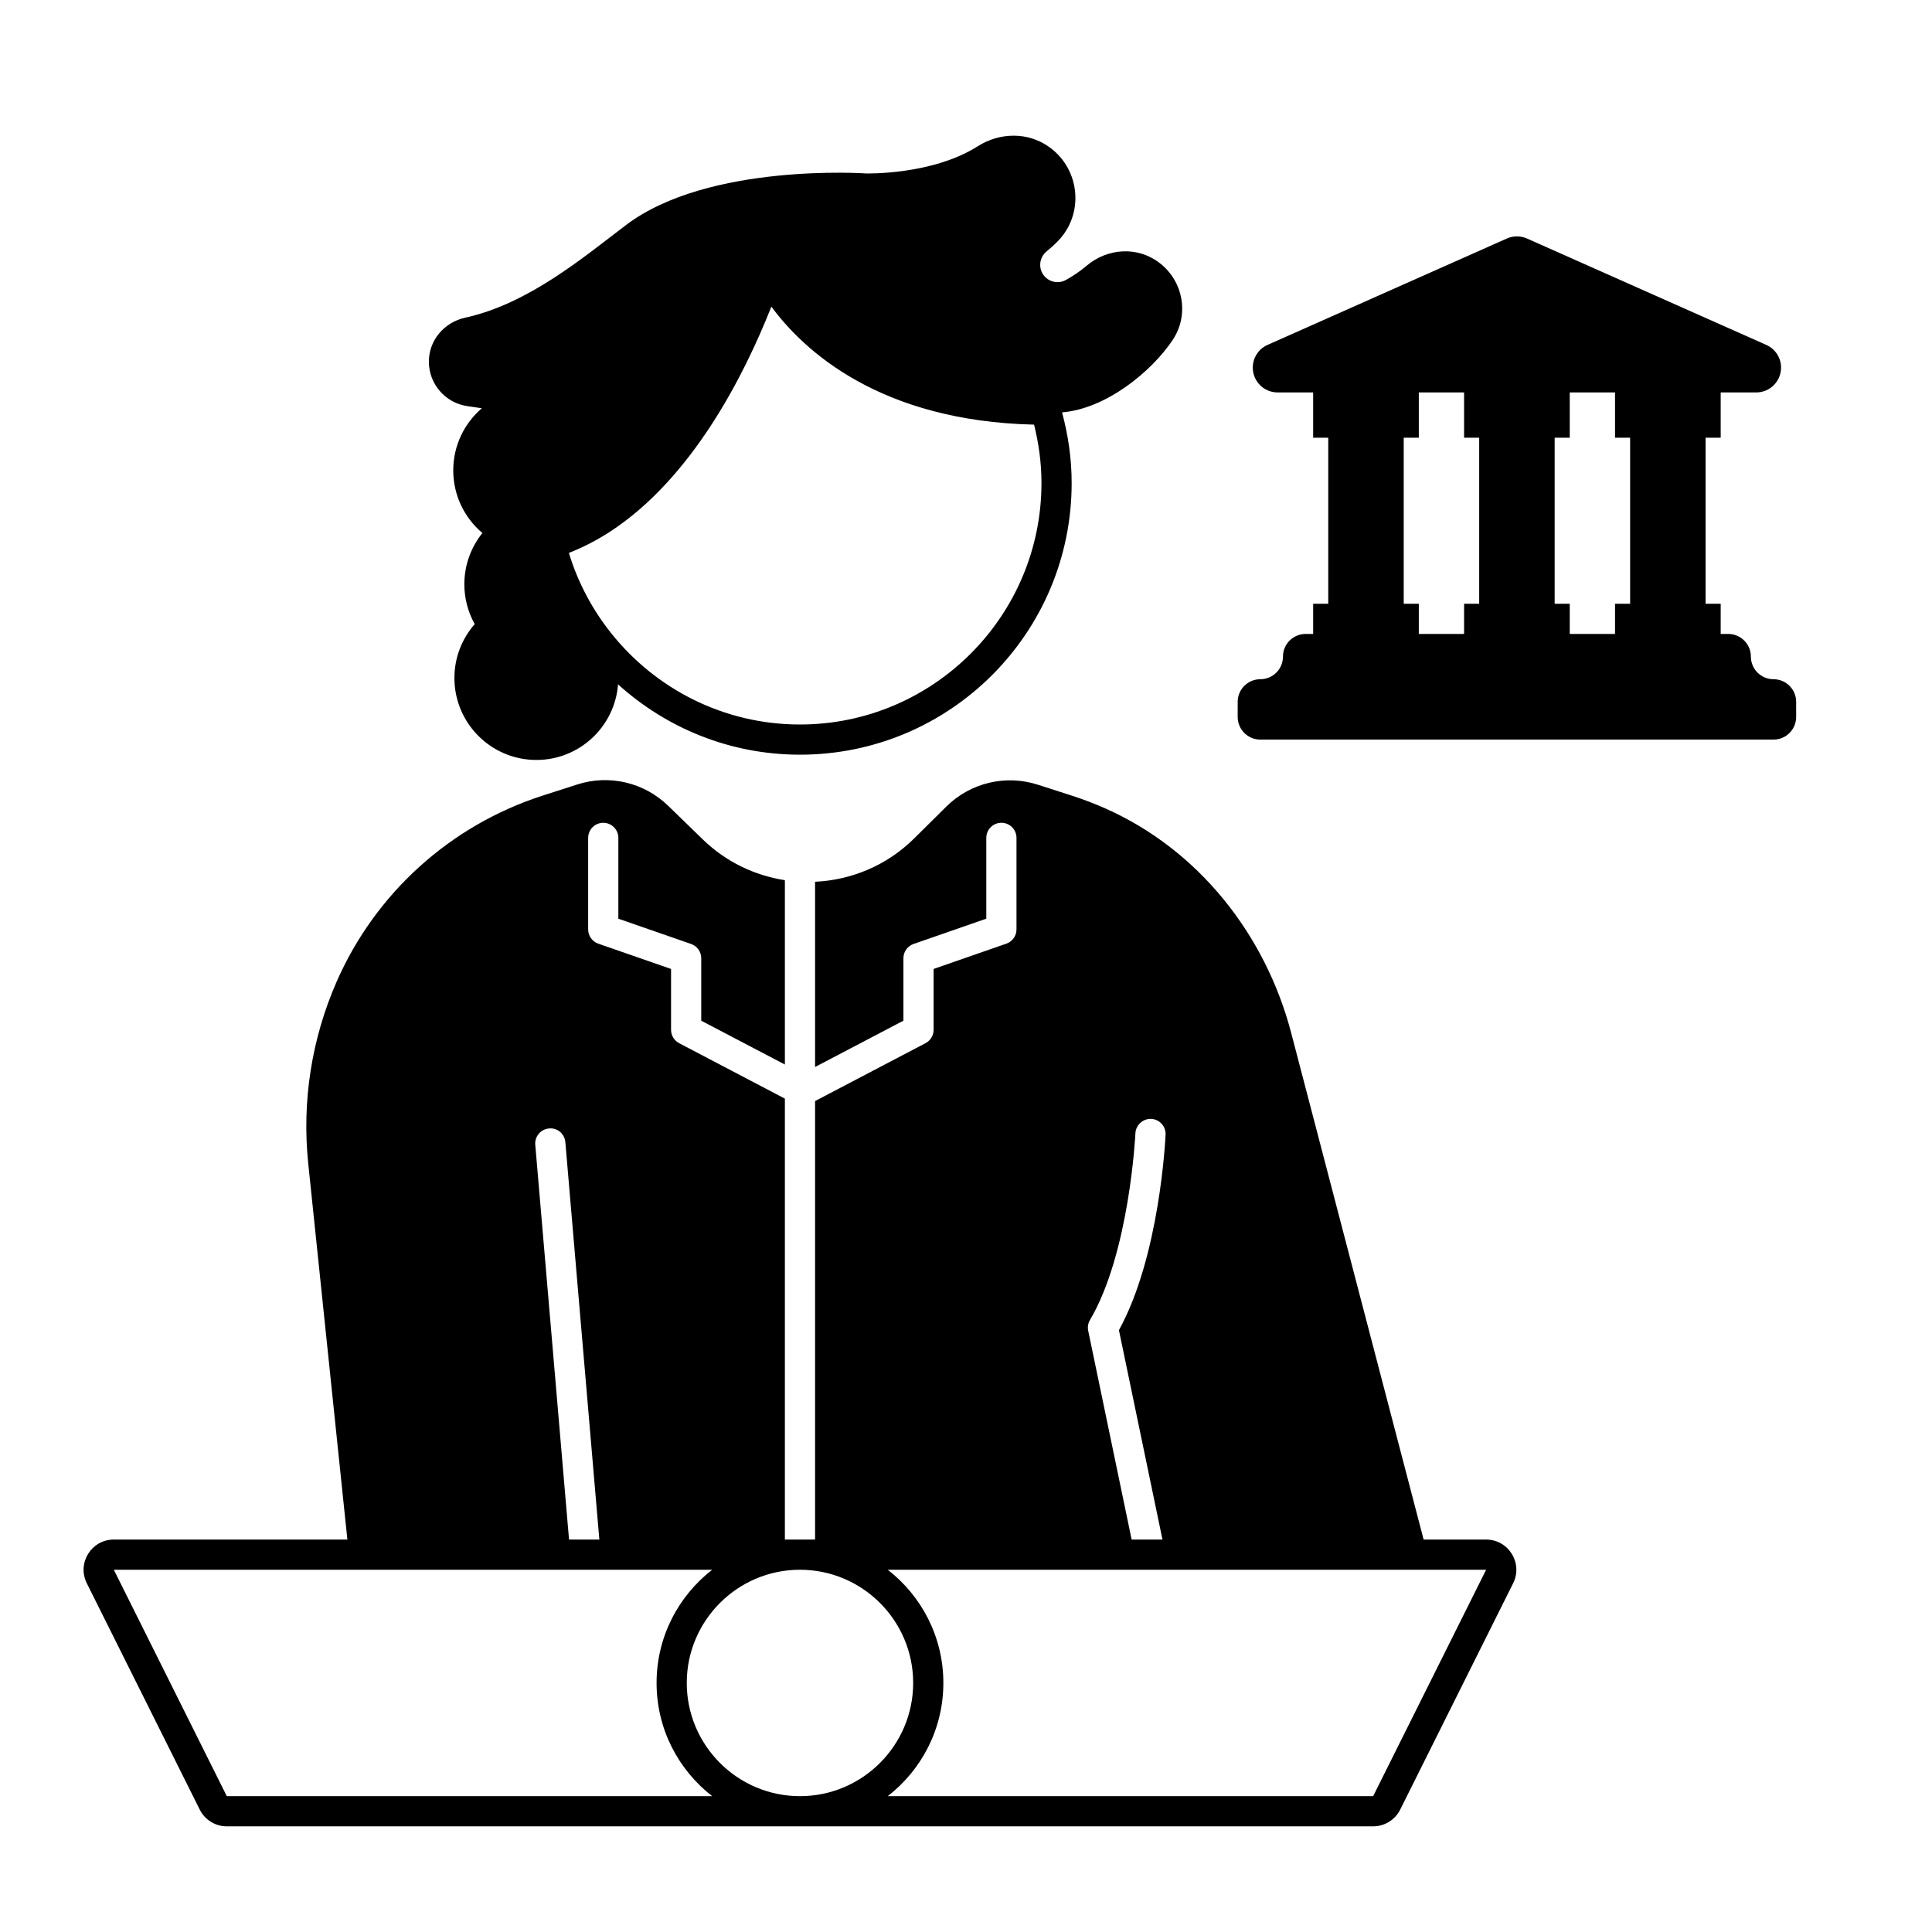
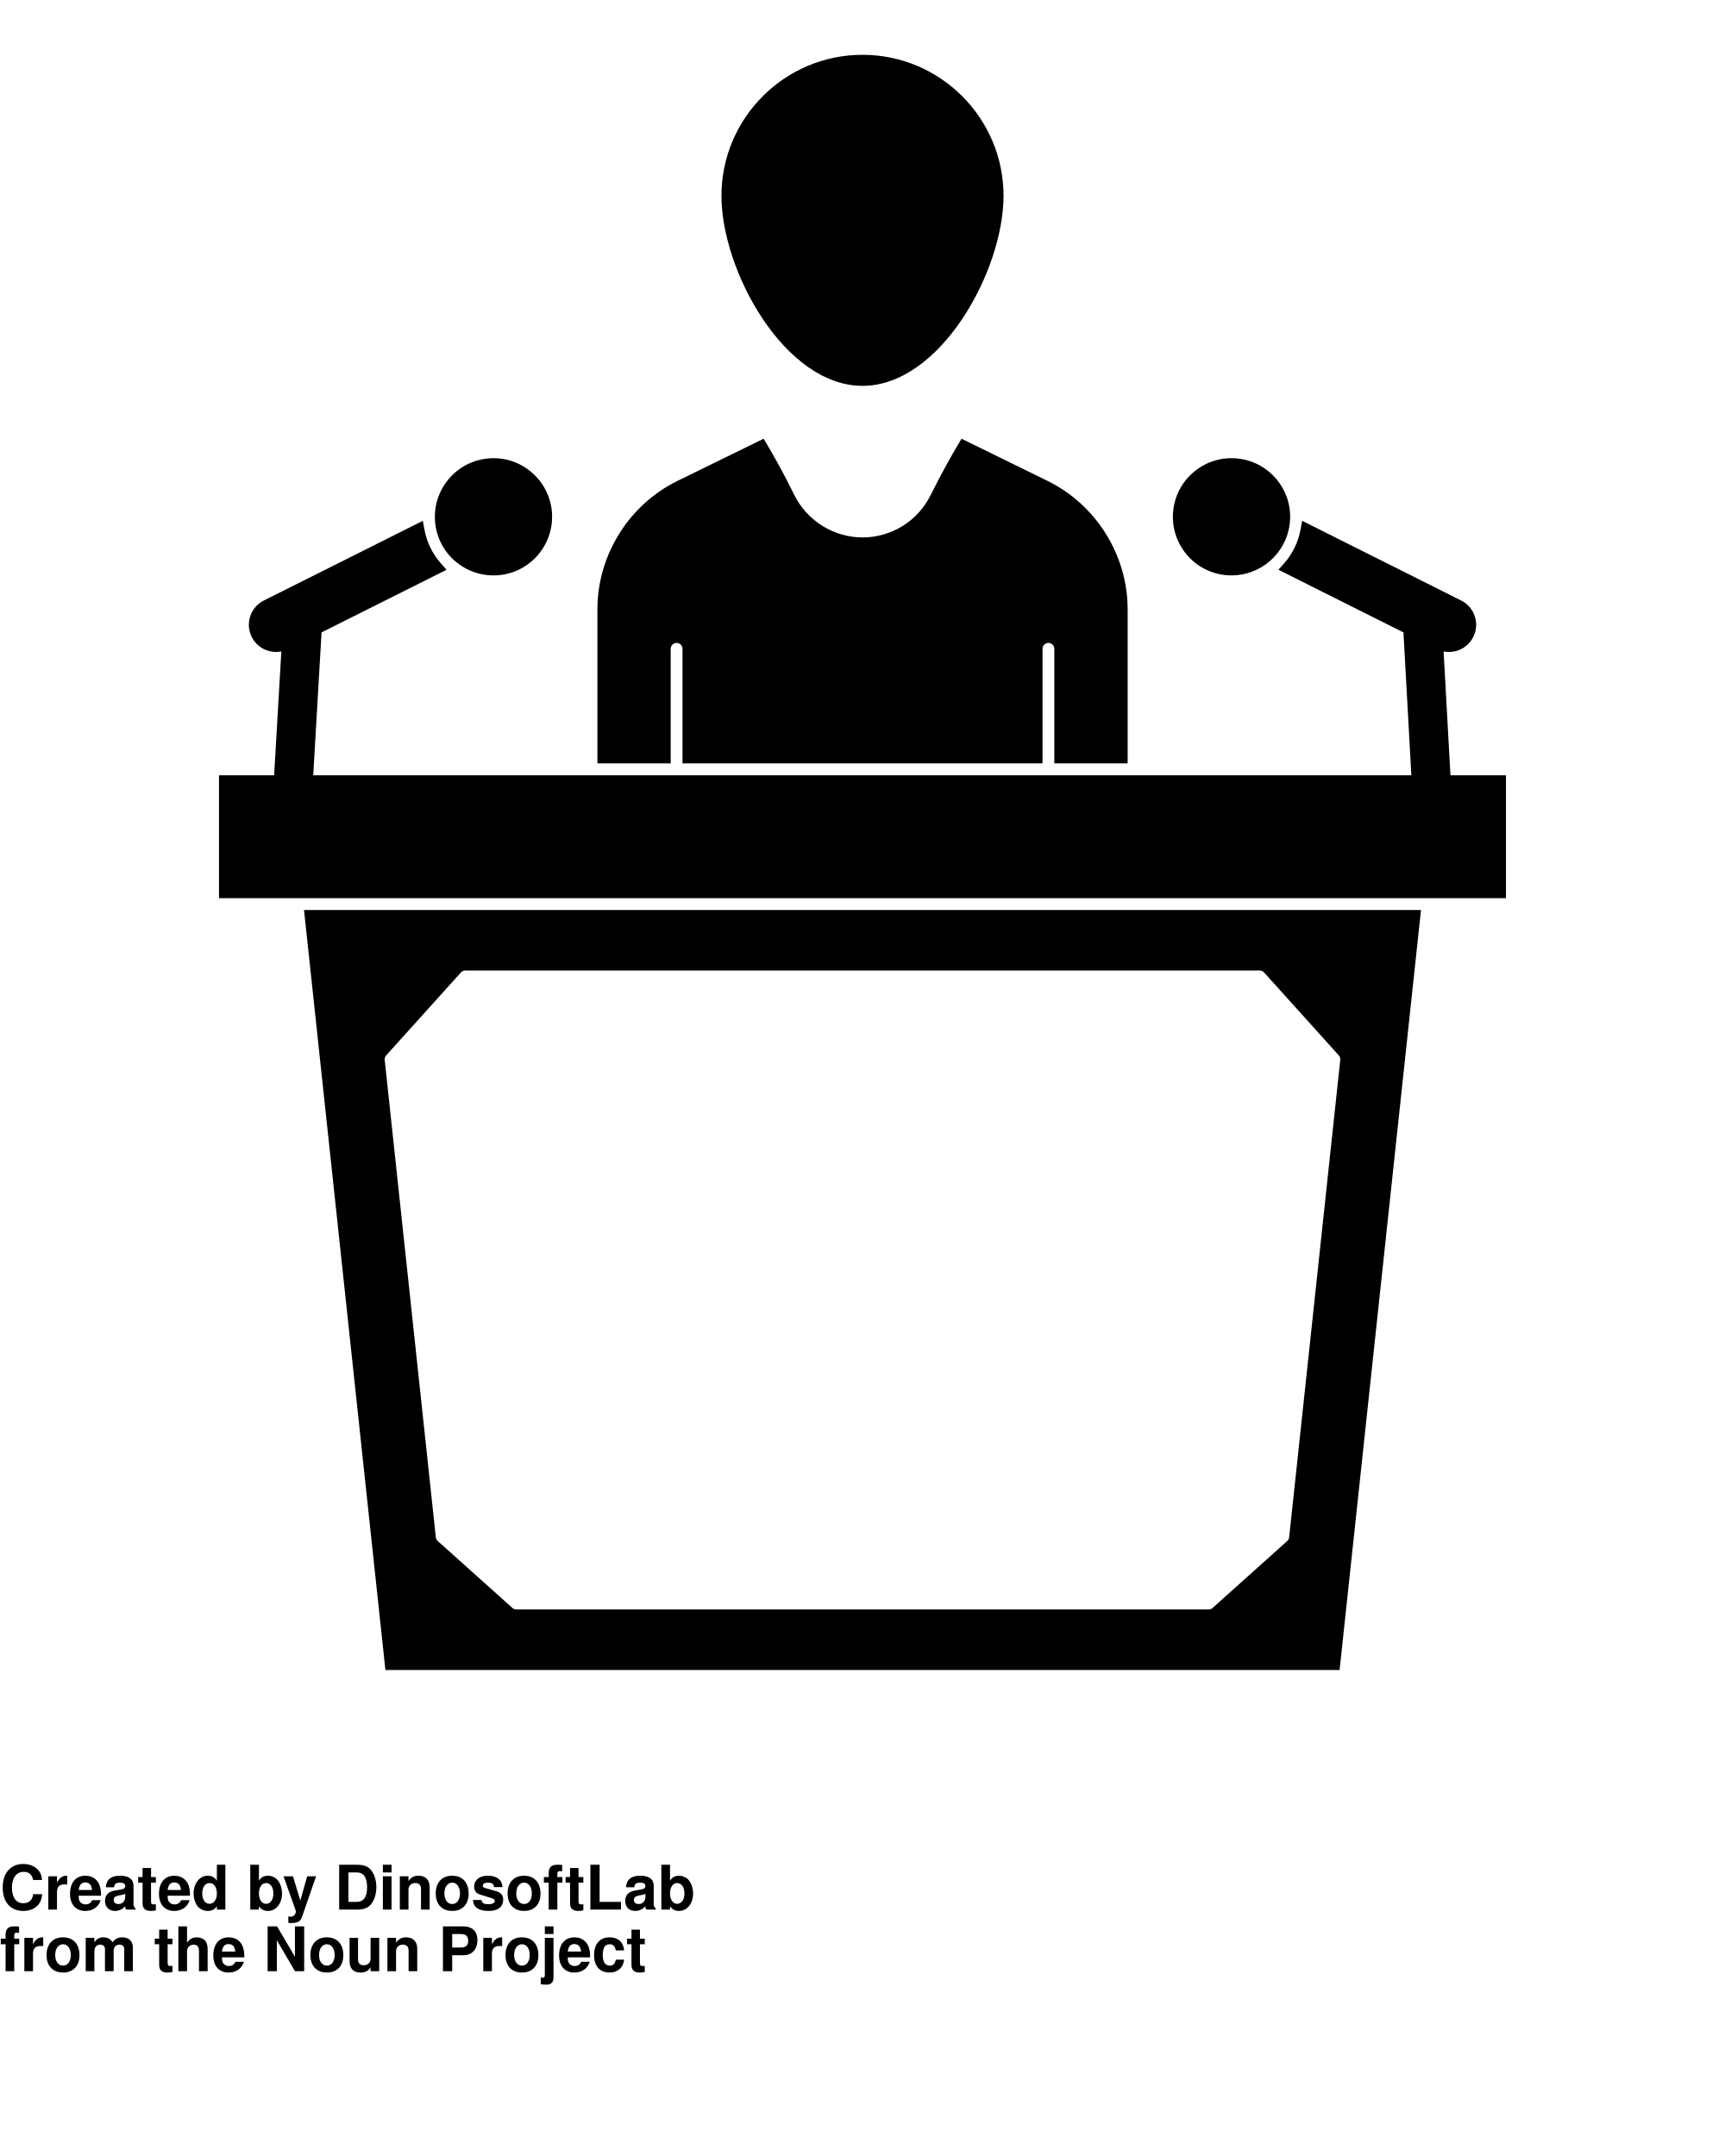
- <svg xmlns="http://www.w3.org/2000/svg" height="100px" width="100px" fill="#000000" version="1.1" x="0px" y="0px" viewBox="0 0 128 128" style="enable-background:new 0 0 128 128;" xml:space="preserve">
+ <svg xmlns="http://www.w3.org/2000/svg" version="1.1" x="0px" y="0px" viewBox="0 0 140 175" style="enable-background:new 0 0 140 140;" xml:space="preserve">
  <g>
-     <path d="M30.957,26.906l0.966,0.142c-1.158,0.996-1.894,2.469-1.894,4.116   c0,1.665,0.751,3.153,1.931,4.15c-0.747,0.93-1.196,2.11-1.196,3.395   c0,0.959,0.251,1.858,0.687,2.64c-0.835,0.955-1.345,2.201-1.345,3.569   c0,2.999,2.432,5.431,5.431,5.431c2.857,0,5.193-2.207,5.41-5.008   C44.139,48.227,48.357,50,53,50c9.941,0,18-8.059,18-18c0-1.621-0.234-3.185-0.636-4.679   c2.915-0.239,5.916-2.689,7.324-4.789c1.107-1.65,0.727-3.875-0.842-5.094   l-0.016-0.012c-1.448-1.125-3.453-0.998-4.85,0.189   c-0.482,0.41-0.97,0.718-1.363,0.934c-0.467,0.256-1.045,0.161-1.404-0.233   h-0c-0.447-0.492-0.38-1.251,0.137-1.669   c0.23-0.186,0.484-0.412,0.746-0.682c1.741-1.791,1.47-4.723-0.546-6.198   c-1.415-1.035-3.295-1.014-4.775-0.075c-3.026,1.919-7.391,1.799-7.391,1.799   s-10.44-0.726-15.908,3.418c-2.821,2.137-6.465,5.22-10.654,6.138   c-1.391,0.305-2.408,1.492-2.408,2.916   C28.415,25.438,29.497,26.691,30.957,26.906z M53,48   c-5.046,0-9.547-2.354-12.481-6.015c-1.26-1.571-2.231-3.381-2.829-5.354   c0.946-0.37,1.844-0.834,2.692-1.383c5.476-3.546,8.928-10.387,10.723-14.933   c2.153,2.92,7.186,7.582,17.404,7.818C68.818,29.374,69,30.665,69,32   C69,40.822,61.822,48,53,48z" />
-     <path d="M117.5,45c-0.828,0-1.5-0.672-1.5-1.5s-0.672-1.5-1.5-1.5H114v-2h-1V29h1v-3h2.355   C117.263,26,118,25.263,118,24.355c0-0.65-0.383-1.239-0.977-1.503l-15.855-7.049   c-0.425-0.189-0.911-0.189-1.337,0l-15.855,7.049C83.383,23.116,83,23.705,83,24.355   C83,25.263,83.737,26,84.645,26H87v3h1v11h-1v2h-0.5c-0.828,0-1.5,0.672-1.5,1.5S84.328,45,83.5,45   S82,45.672,82,46.5v1c0,0.828,0.672,1.5,1.5,1.5h34c0.828,0,1.5-0.672,1.5-1.5v-1   C119,45.672,118.328,45,117.5,45z M93,40V29h1v-3h3v3h1v11h-1v2h-3v-2H93z M103,40V29h1v-3h3v3h1v11h-1v2h-3v-2H103z" />
-     <path d="M98.46,102h-4.141l-8.769-33.548c-1.708-6.533-6.135-12.143-12.306-14.886   c-0.725-0.322-1.47-0.607-2.233-0.853l-2.252-0.725   c-2.133-0.687-4.471-0.128-6.063,1.45l-2.126,2.107   C58.742,57.356,56.388,58.308,54,58.419v12.272l5.854-3.068V63.484   c0-0.426,0.27-0.805,0.672-0.944l4.819-1.675v-5.354c0-0.553,0.448-1,1-1s1,0.447,1,1   v6.065c0,0.426-0.27,0.805-0.672,0.944l-4.819,1.675v4.032   c0,0.372-0.207,0.713-0.536,0.886L54,72.949V102h-1h-1V72.786l-7.005-3.672   c-0.329-0.173-0.536-0.514-0.536-0.886v-4.032l-4.82-1.675   c-0.402-0.14-0.672-0.519-0.672-0.944v-6.065c0-0.553,0.448-1,1-1s1,0.447,1,1v5.354   l4.82,1.675c0.402,0.14,0.672,0.519,0.672,0.944v4.139L52,70.527V58.314   c-1.981-0.306-3.889-1.198-5.435-2.698l-2.303-2.236   c-1.592-1.546-3.907-2.086-6.019-1.406l-2.293,0.738   c-6.103,1.966-11.071,6.452-13.646,12.324v0   c-1.661,3.788-2.31,7.943-1.882,12.057L23.015,102H7.54   c-1.486,0-2.453,1.563-1.79,2.893l7.485,15C13.574,120.571,14.267,121,15.025,121H53   h37.975c0.758,0,1.451-0.429,1.79-1.107l7.485-15   C100.913,103.563,99.946,102,98.46,102z M45.5,111.5c0-4.135,3.365-7.5,7.5-7.5s7.5,3.365,7.5,7.5   S57.135,119,53,119S45.5,115.635,45.5,111.5z M38.005,104h1.646h7.533   C44.946,105.738,43.5,108.447,43.5,111.5s1.446,5.762,3.684,7.5H15.025l-7.485-15H38.005z    M62.5,111.5c0-3.053-1.446-5.762-3.684-7.5h17.012h0.762h21.87l-7.485,15H58.816   C61.054,117.262,62.5,114.553,62.5,111.5z M72.096,88.164   c-0.051-0.244-0.009-0.498,0.118-0.712c2.623-4.448,3.006-12.291,3.01-12.369   c0.025-0.552,0.518-0.982,1.044-0.954c0.552,0.025,0.979,0.492,0.954,1.044   c-0.015,0.333-0.39,8.048-3.09,12.953L77.017,102h-2.043L72.096,88.164z    M35.463,75.845c-0.047-0.55,0.361-1.034,0.911-1.081   c0.561-0.058,1.034,0.36,1.082,0.911L39.708,102h-2.008L35.463,75.845z" />
+     <g>
+       <path d="M99.369,46.114c2.301,0.317,4.425-1.288,4.746-3.585    c0.155-1.112-0.133-2.219-0.81-3.115c-0.677-0.896-1.664-1.475-2.776-1.63    c-0.197-0.027-0.394-0.041-0.589-0.041c-0.908,0-1.788,0.293-2.526,0.851    c-0.896,0.677-1.475,1.663-1.63,2.775c-0.155,1.113,0.133,2.219,0.81,3.115    C97.271,45.38,98.257,45.959,99.369,46.114z" />
+       <path d="M99.947,46.706c-0.216,0-0.434-0.015-0.653-0.045l-0.001-0    c-1.259-0.175-2.374-0.831-3.14-1.844c-0.766-1.016-1.092-2.267-0.916-3.524    c0.176-1.259,0.831-2.374,1.845-3.139c1.01-0.764,2.253-1.093,3.523-0.917    c1.259,0.175,2.373,0.83,3.14,1.844c0.767,1.015,1.092,2.267,0.916,3.524    C104.33,44.98,102.284,46.706,99.947,46.706z M99.445,45.568    c2,0.274,3.846-1.124,4.124-3.116c0.135-0.966-0.115-1.928-0.705-2.707    c-0.588-0.779-1.444-1.282-2.411-1.416c-0.976-0.135-1.93,0.116-2.706,0.704    c-0.779,0.588-1.283,1.444-1.418,2.412c-0.135,0.965,0.116,1.927,0.705,2.707    C97.622,44.93,98.479,45.433,99.445,45.568L99.445,45.568z" />
+     </g>
+     <g>
+       <path d="M53.878,52.664c0-0.57,0.461-1.032,1.032-1.032    c0.57,0,1.032,0.462,1.032,1.032v8.75H84.056v-8.75    c0-0.57,0.461-1.032,1.032-1.032c0.57,0,1.032,0.462,1.032,1.032v8.75h4.844    V49.456c0-4.183-2.43-8.08-6.192-9.928l-6.524-3.198    c-0.491,0.823-1.31,2.253-2.229,4.103c-0.563,1.128-1.419,2.071-2.473,2.728    c-1.076,0.663-2.301,1.012-3.549,1.012c-2.534,0-4.897-1.469-6.021-3.742    c-0.912-1.848-1.728-3.279-2.219-4.102l-6.535,3.199    c-3.759,1.847-6.189,5.745-6.189,9.927v11.958h4.843V52.664z" />
+       <path d="M91.517,61.965h-5.948v-9.301c0-0.265-0.216-0.48-0.48-0.48    s-0.479,0.216-0.479,0.48v9.301h-29.219v-9.301c0-0.265-0.215-0.48-0.479-0.48    s-0.48,0.216-0.48,0.48v9.301h-5.947V49.456    c0-4.392,2.551-8.482,6.498-10.422l6.991-3.422l0.261,0.436    c0.517,0.866,1.325,2.288,2.239,4.141c1.032,2.086,3.202,3.434,5.527,3.434    c1.145,0,2.271-0.322,3.26-0.93c0.966-0.603,1.751-1.47,2.269-2.505    c0.913-1.838,1.727-3.266,2.248-4.14l0.261-0.436l6.979,3.422    c3.949,1.94,6.501,6.031,6.501,10.423V61.965z M86.672,60.863h3.741V49.456    c0-3.975-2.31-7.677-5.884-9.433l-6.064-2.974    c-0.504,0.864-1.191,2.101-1.95,3.629c-0.608,1.218-1.533,2.238-2.675,2.951    c-1.165,0.717-2.492,1.095-3.841,1.095c-2.741,0-5.299-1.589-6.516-4.048    c-0.779-1.579-1.484-2.842-1.94-3.627l-6.077,2.974    c-3.571,1.755-5.88,5.458-5.88,9.432V60.863h3.74v-8.199    c0-0.873,0.711-1.583,1.584-1.583s1.583,0.71,1.583,1.583v8.199h27.012v-8.199    c0-0.873,0.71-1.583,1.583-1.583s1.584,0.71,1.584,1.583V60.863z" />
+     </g>
+     <g>
+       <path d="M70,30.767c6.014,0,10.896-8.999,10.896-14.872    c0-6.008-4.888-10.896-10.896-10.896s-10.896,4.888-10.896,10.896    C59.104,21.768,63.986,30.767,70,30.767z" />
+       <path d="M70,31.319c-6.318,0-11.447-9.333-11.447-15.423    c0-6.312,5.136-11.447,11.447-11.447s11.447,5.135,11.447,11.447    C81.447,21.986,76.318,31.319,70,31.319z M70,5.551c-5.704,0-10.344,4.641-10.344,10.344    c0,5.524,4.733,14.321,10.344,14.321s10.344-8.796,10.344-14.321    C80.344,10.192,75.704,5.551,70,5.551z" />
+     </g>
+     <g>
+       <path d="M37.515,45.304c0.897,0.678,2.001,0.963,3.115,0.81    c2.296-0.32,3.904-2.449,3.586-4.746c-0.32-2.297-2.446-3.908-4.747-3.585    c-2.296,0.32-3.904,2.449-3.585,4.746C36.04,43.642,36.619,44.627,37.515,45.304    z" />
+       <path d="M40.046,46.706c-1.032,0-2.029-0.332-2.863-0.961h-0.001    c-1.013-0.767-1.667-1.881-1.843-3.139c-0.361-2.599,1.458-5.007,4.055-5.368    c1.262-0.179,2.51,0.149,3.524,0.917c1.014,0.767,1.669,1.881,1.845,3.139    c0.36,2.598-1.459,5.006-4.056,5.368C40.486,46.691,40.265,46.706,40.046,46.706    z M37.847,44.864c0.778,0.586,1.736,0.837,2.709,0.704    c1.994-0.278,3.392-2.128,3.115-4.124c-0.136-0.965-0.639-1.822-1.418-2.411    c-0.779-0.59-1.739-0.839-2.707-0.704c-1.995,0.278-3.393,2.128-3.115,4.125    C36.565,43.419,37.068,44.275,37.847,44.864L37.847,44.864z" />
+     </g>
+     <g>
+       <path d="M117.196,63.481l-0.632-11.434l0.293,0.147    c0.158,0.079,0.331,0.133,0.512,0.158c0.709,0.095,1.391-0.263,1.708-0.897    c0.408-0.818,0.077-1.815-0.739-2.221l-12.246-6.137    c-0.214,1.143-0.723,2.157-1.447,2.978l9.844,4.934    c-0.015,0.108-0.039,0.213-0.032,0.328l0.671,12.146H24.815    c0.007-0.047,0.027-0.088,0.03-0.138l0.698-11.995    c0.007-0.119-0.017-0.228-0.035-0.34l9.847-4.935    c-0.724-0.821-1.233-1.835-1.447-2.978l-12.244,6.136    c-0.397,0.198-0.691,0.537-0.831,0.956c-0.139,0.42-0.107,0.87,0.091,1.266    c0.317,0.634,1.003,0.991,1.709,0.897c0.178-0.025,0.353-0.079,0.516-0.16    l0.286-0.143l-0.647,11.115c-0.007,0.111,0.017,0.213,0.033,0.318h-4.493v8.87    h5.81h91.725h5.81v-8.87H117.196z" />
+       <path d="M122.224,72.903H17.776v-9.973h4.472l0.586-10.053    c-0.041,0.008-0.082,0.015-0.123,0.021c-0.953,0.123-1.86-0.355-2.28-1.196    c-0.264-0.529-0.307-1.128-0.121-1.687c0.187-0.559,0.58-1.011,1.107-1.275    l12.899-6.464l0.134,0.72c0.188,1.011,0.645,1.95,1.318,2.714l0.473,0.537    L26.096,51.332c-0.001,0.016-0.001,0.032-0.002,0.049l-0.673,11.55h89.124    L113.906,51.366c0-0.011-0.001-0.023-0.001-0.034l-10.148-5.085l0.475-0.537    c0.673-0.763,1.129-1.702,1.318-2.715l0.135-0.719l12.9,6.465    c0.525,0.262,0.918,0.715,1.104,1.275c0.186,0.56,0.144,1.158-0.12,1.685    c-0.421,0.842-1.335,1.325-2.274,1.198c-0.044-0.006-0.089-0.014-0.133-0.022    l0.556,10.054h4.506V72.903z M18.88,71.8h102.24v-7.768h-4.445l-0.714-12.906    l1.144,0.575c0.104,0.052,0.22,0.087,0.341,0.104    c0.478,0.062,0.929-0.178,1.138-0.598c0.132-0.264,0.153-0.564,0.06-0.845    c-0.093-0.28-0.288-0.506-0.551-0.636l-11.628-5.828    c-0.213,0.712-0.539,1.383-0.967,1.985l9.595,4.808l-0.057,0.394    c-0.021,0.132-0.029,0.185-0.027,0.216l0.703,12.73H24.165l0.133-0.759    l0.694-11.958c0.003-0.039-0.008-0.098-0.02-0.167l-0.07-0.404l0.358-0.229    l9.241-4.632c-0.428-0.603-0.754-1.273-0.966-1.985l-11.625,5.826    c-0.266,0.132-0.462,0.359-0.555,0.637c-0.094,0.28-0.072,0.581,0.061,0.846    c0.21,0.42,0.675,0.656,1.143,0.597c0.117-0.017,0.234-0.053,0.344-0.107    l1.138-0.571l-0.703,12.068c-0.002,0.024,0.007,0.076,0.016,0.13l0.106,0.642    l-0.64,0.065h-3.94V71.8z" />
+     </g>
+     <g>
+       <path d="M31.775,135h76.45l6.489-60.585H25.286L31.775,135z M36.992,78.569    c0.195-0.217,0.475-0.341,0.767-0.341h64.481c0.292,0,0.571,0.124,0.767,0.341    l6.057,6.725c0.196,0.218,0.29,0.509,0.259,0.801l-4.148,38.74    c-0.027,0.253-0.147,0.488-0.337,0.658l-6.057,5.432    c-0.189,0.17-0.435,0.263-0.689,0.263H41.907c-0.254,0-0.5-0.094-0.689-0.263    l-6.058-5.432c-0.189-0.17-0.309-0.405-0.337-0.658l-4.148-38.74    c-0.031-0.292,0.062-0.582,0.259-0.801L36.992,78.569z" />
+       <path d="M108.72,135.551H31.28l-6.607-61.688h90.654L108.72,135.551z M32.271,134.449    h75.459l6.371-59.482H25.899L32.271,134.449z M98.092,131.74H41.907    c-0.392,0-0.767-0.144-1.058-0.404l-6.059-5.432    c-0.293-0.263-0.476-0.623-0.517-1.012l-4.147-38.739    c-0.049-0.447,0.097-0.895,0.397-1.228l6.058-6.725    c0.3-0.333,0.729-0.523,1.177-0.523h64.481c0.448,0,0.877,0.191,1.177,0.524    l6.058,6.725c0.3,0.333,0.445,0.781,0.396,1.228l-4.148,38.74    c-0.042,0.391-0.225,0.749-0.515,1.01l-6.059,5.432    C98.858,131.597,98.483,131.74,98.092,131.74z M37.759,78.779    c-0.136,0-0.266,0.058-0.356,0.159v0L31.344,85.664    c-0.092,0.101-0.135,0.237-0.121,0.373l4.148,38.74    c0.013,0.119,0.068,0.228,0.157,0.307l6.058,5.431    c0.088,0.079,0.202,0.123,0.321,0.123h56.185c0.119,0,0.233-0.044,0.321-0.123    l6.058-5.432c0.088-0.079,0.143-0.188,0.156-0.307l4.148-38.74    c0.014-0.136-0.029-0.271-0.12-0.373l-6.059-6.725    c-0.091-0.101-0.221-0.159-0.356-0.159H37.759z" />
+     </g>
  </g>
+   <text x="0" y="155" fill="#000000" font-size="5px" font-weight="bold" font-family="'Helvetica Neue', Helvetica, Arial-Unicode, Arial, Sans-serif">Created by DinosoftLab</text>
+   <text x="0" y="160" fill="#000000" font-size="5px" font-weight="bold" font-family="'Helvetica Neue', Helvetica, Arial-Unicode, Arial, Sans-serif">from the Noun Project</text>
</svg>
